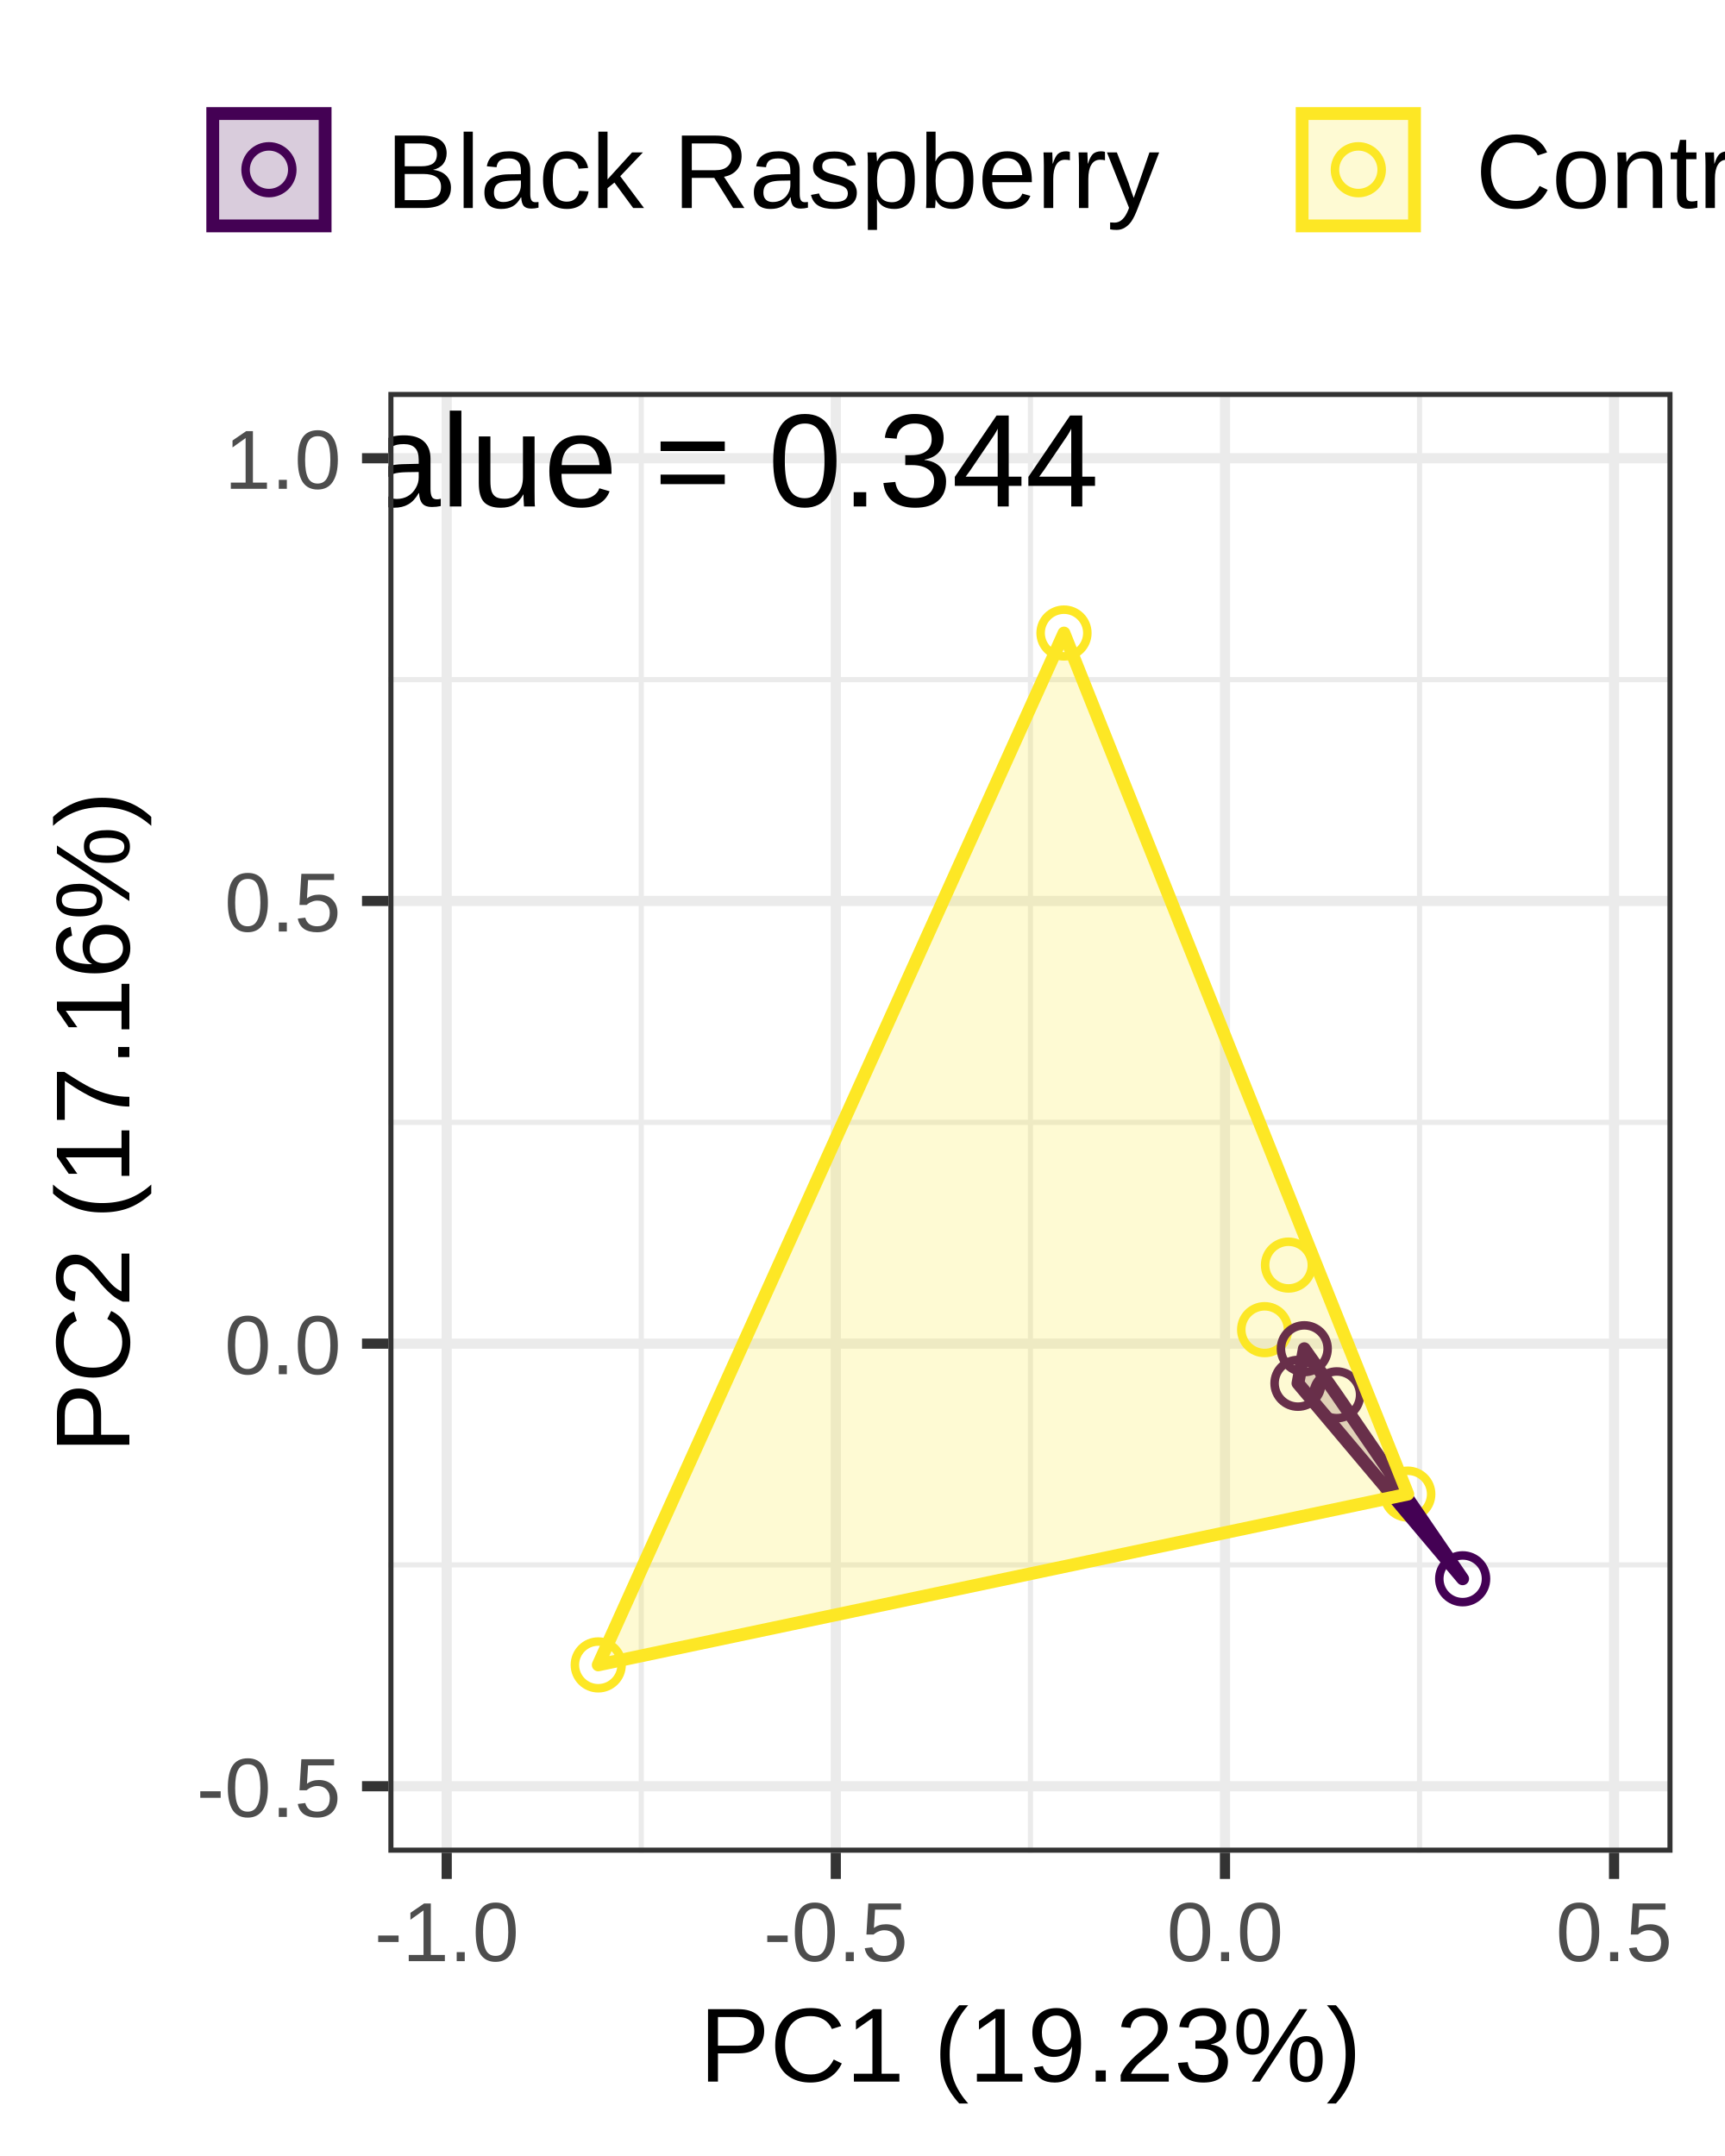
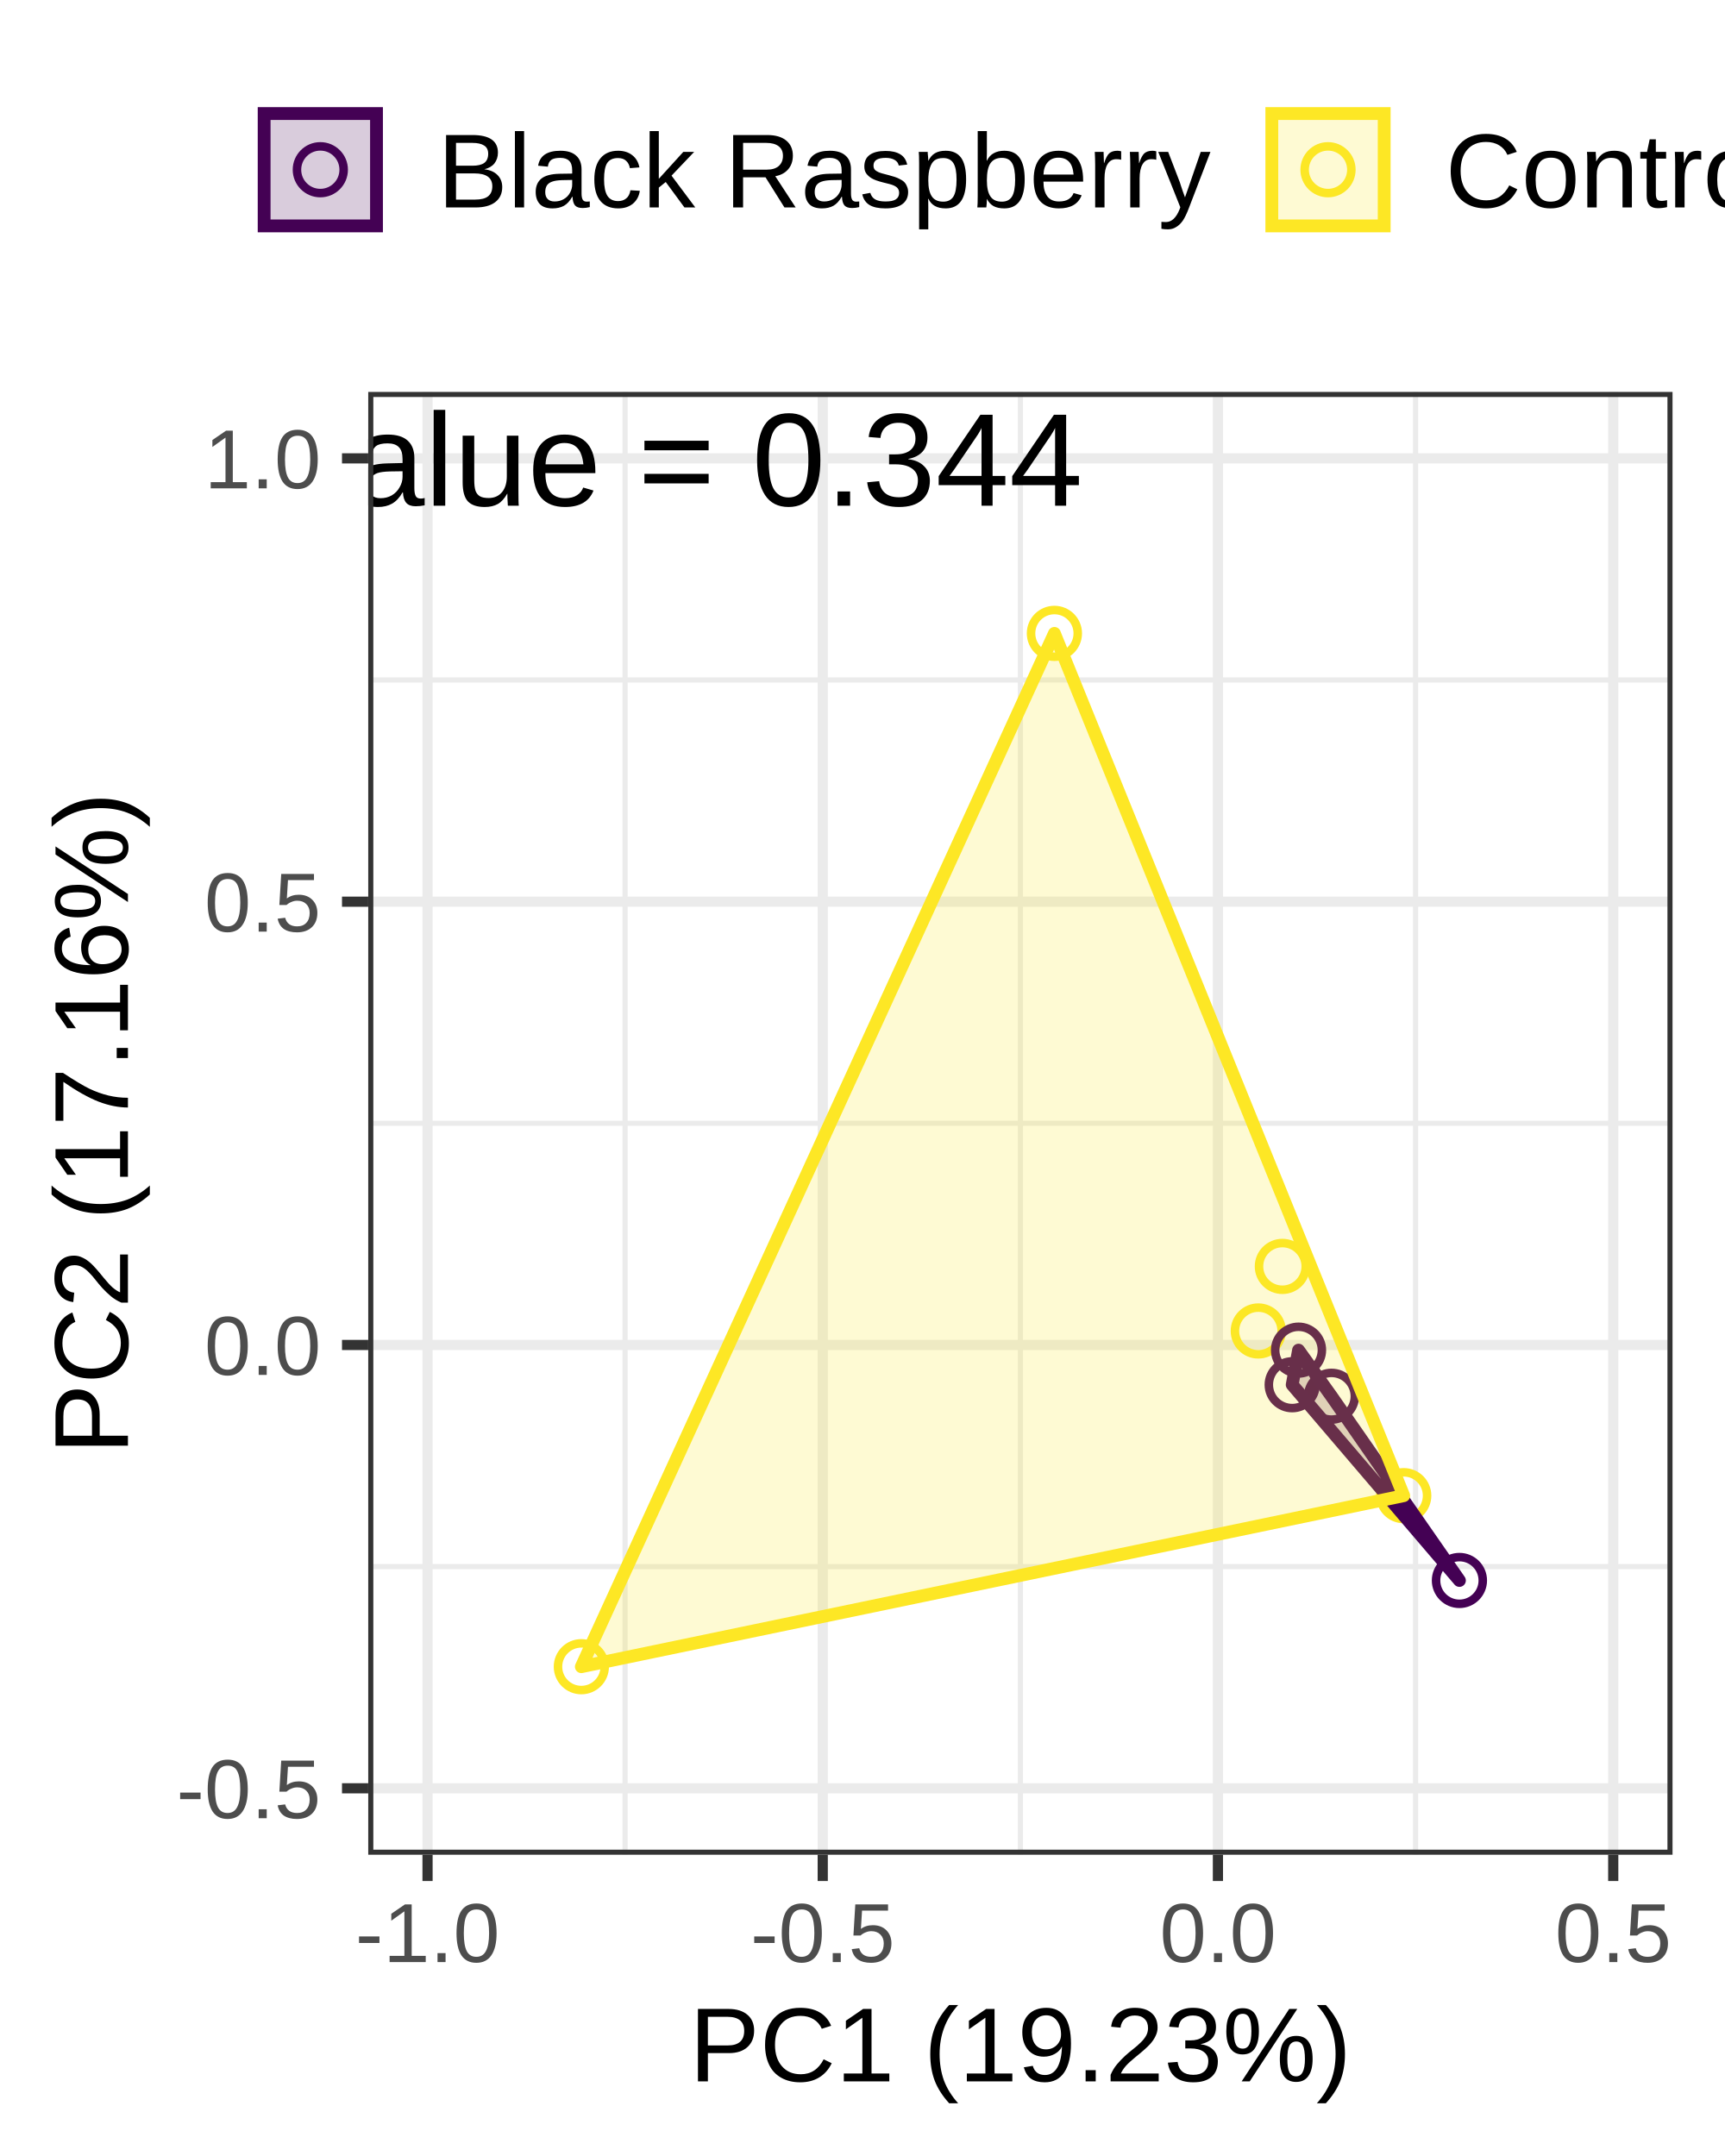
<svg xmlns="http://www.w3.org/2000/svg" class="svglite" width="144.00pt" height="180.00pt" viewBox="0 0 144.00 180.00">
  <defs>
    <style type="text/css">
    .svglite line, .svglite polyline, .svglite polygon, .svglite path, .svglite rect, .svglite circle {
      fill: none;
      stroke: #000000;
      stroke-linecap: round;
      stroke-linejoin: round;
      stroke-miterlimit: 10.00;
    }
    .svglite text {
      white-space: pre;
    }
  </style>
  </defs>
  <rect width="100%" height="100%" style="stroke: none; fill: #FFFFFF;" />
  <defs>
    <clipPath id="cpMC4wMHwxNDQuMDB8MC4wMHwxODAuMDA=">
      <rect x="0.00" y="0.00" width="144.00" height="180.00" />
    </clipPath>
  </defs>
  <g clip-path="url(#cpMC4wMHwxNDQuMDB8MC4wMHwxODAuMDA=)">
-     <rect x="-0" y="0.00" width="144.00" height="180.00" style="stroke-width: 0.85; stroke: #FFFFFF; fill: #FFFFFF;" />
+     <rect x="0.00" y="0.00" width="144.00" height="180.00" style="stroke-width: 0.85; stroke: #FFFFFF; fill: #FFFFFF;" />
  </g>
  <defs>
-     <clipPath id="cpMzIuNDJ8MTM5LjYyfDMyLjcyfDE1NC42OA==">
-       <rect x="32.42" y="32.72" width="107.20" height="121.96" />
+     <clipPath id="cpMzAuNzR8MTM5LjYyfDMyLjcyfDE1NC44NQ==">
+       <rect x="30.74" y="32.72" width="108.88" height="122.13" />
    </clipPath>
  </defs>
-   <g clip-path="url(#cpMzIuNDJ8MTM5LjYyfDMyLjcyfDE1NC42OA==)">
-     <rect x="32.42" y="32.72" width="107.20" height="121.96" style="stroke-width: 0.85; stroke: none; fill: #FFFFFF;" />
-     <polyline points="32.42,130.65 139.62,130.65 " style="stroke-width: 0.43; stroke: #EBEBEB; stroke-linecap: butt;" />
-     <polyline points="32.42,93.70 139.62,93.70 " style="stroke-width: 0.43; stroke: #EBEBEB; stroke-linecap: butt;" />
-     <polyline points="32.42,56.74 139.62,56.74 " style="stroke-width: 0.43; stroke: #EBEBEB; stroke-linecap: butt;" />
-     <polyline points="53.53,154.68 53.53,32.72 " style="stroke-width: 0.43; stroke: #EBEBEB; stroke-linecap: butt;" />
-     <polyline points="86.02,154.68 86.02,32.72 " style="stroke-width: 0.43; stroke: #EBEBEB; stroke-linecap: butt;" />
-     <polyline points="118.50,154.68 118.50,32.72 " style="stroke-width: 0.43; stroke: #EBEBEB; stroke-linecap: butt;" />
-     <polyline points="32.42,149.13 139.62,149.13 " style="stroke-width: 0.85; stroke: #EBEBEB; stroke-linecap: butt;" />
-     <polyline points="32.42,112.18 139.62,112.18 " style="stroke-width: 0.85; stroke: #EBEBEB; stroke-linecap: butt;" />
-     <polyline points="32.42,75.22 139.62,75.22 " style="stroke-width: 0.85; stroke: #EBEBEB; stroke-linecap: butt;" />
-     <polyline points="32.42,38.26 139.62,38.26 " style="stroke-width: 0.85; stroke: #EBEBEB; stroke-linecap: butt;" />
-     <polyline points="37.29,154.68 37.29,32.72 " style="stroke-width: 0.85; stroke: #EBEBEB; stroke-linecap: butt;" />
-     <polyline points="69.77,154.68 69.77,32.72 " style="stroke-width: 0.85; stroke: #EBEBEB; stroke-linecap: butt;" />
-     <polyline points="102.26,154.68 102.26,32.72 " style="stroke-width: 0.85; stroke: #EBEBEB; stroke-linecap: butt;" />
-     <polyline points="134.74,154.68 134.74,32.72 " style="stroke-width: 0.85; stroke: #EBEBEB; stroke-linecap: butt;" />
-     <circle cx="88.82" cy="52.85" r="1.95" style="stroke-width: 0.71; stroke: #FDE725;" />
-     <circle cx="49.94" cy="139.00" r="1.95" style="stroke-width: 0.71; stroke: #FDE725;" />
-     <circle cx="117.52" cy="124.74" r="1.95" style="stroke-width: 0.71; stroke: #FDE725;" />
-     <circle cx="107.56" cy="105.62" r="1.95" style="stroke-width: 0.71; stroke: #FDE725;" />
-     <circle cx="105.57" cy="111.01" r="1.95" style="stroke-width: 0.71; stroke: #FDE725;" />
-     <circle cx="122.10" cy="131.81" r="1.95" style="stroke-width: 0.71; stroke: #440154;" />
-     <circle cx="111.59" cy="116.45" r="1.95" style="stroke-width: 0.71; stroke: #440154;" />
-     <circle cx="108.88" cy="112.60" r="1.95" style="stroke-width: 0.71; stroke: #440154;" />
-     <circle cx="108.35" cy="115.49" r="1.95" style="stroke-width: 0.71; stroke: #440154;" />
-     <polygon points="122.10,131.81 108.35,115.49 108.88,112.60 111.59,116.45 " style="stroke-width: 1.07; stroke: #440154; stroke-linecap: butt; fill: #440154; fill-opacity: 0.20;" />
-     <polygon points="117.52,124.74 49.94,139.00 88.82,52.85 " style="stroke-width: 1.07; stroke: #FDE725; stroke-linecap: butt; fill: #FDE725; fill-opacity: 0.20;" />
-     <text x="53.53" y="42.28" text-anchor="middle" style="font-size: 11.04px; font-family: &quot;Liberation Sans&quot;;" textLength="88.67px" lengthAdjust="spacingAndGlyphs">p-value = 0.344</text>
-     <rect x="32.42" y="32.72" width="107.20" height="121.96" style="stroke-width: 0.85; stroke: #333333;" />
+   <g clip-path="url(#cpMzAuNzR8MTM5LjYyfDMyLjcyfDE1NC44NQ==)">
+     <rect x="30.74" y="32.72" width="108.88" height="122.13" style="stroke-width: 0.85; stroke: none; fill: #FFFFFF;" />
+     <polyline points="30.74,130.79 139.62,130.79 " style="stroke-width: 0.43; stroke: #EBEBEB; stroke-linecap: butt;" />
+     <polyline points="30.74,93.78 139.62,93.78 " style="stroke-width: 0.43; stroke: #EBEBEB; stroke-linecap: butt;" />
+     <polyline points="30.74,56.77 139.62,56.77 " style="stroke-width: 0.43; stroke: #EBEBEB; stroke-linecap: butt;" />
+     <polyline points="52.18,154.85 52.18,32.72 " style="stroke-width: 0.43; stroke: #EBEBEB; stroke-linecap: butt;" />
+     <polyline points="85.18,154.85 85.18,32.72 " style="stroke-width: 0.43; stroke: #EBEBEB; stroke-linecap: butt;" />
+     <polyline points="118.17,154.85 118.17,32.72 " style="stroke-width: 0.43; stroke: #EBEBEB; stroke-linecap: butt;" />
+     <polyline points="30.74,149.30 139.62,149.30 " style="stroke-width: 0.85; stroke: #EBEBEB; stroke-linecap: butt;" />
+     <polyline points="30.74,112.29 139.62,112.29 " style="stroke-width: 0.85; stroke: #EBEBEB; stroke-linecap: butt;" />
+     <polyline points="30.74,75.28 139.62,75.28 " style="stroke-width: 0.85; stroke: #EBEBEB; stroke-linecap: butt;" />
+     <polyline points="30.74,38.27 139.62,38.27 " style="stroke-width: 0.85; stroke: #EBEBEB; stroke-linecap: butt;" />
+     <polyline points="35.69,154.85 35.69,32.72 " style="stroke-width: 0.85; stroke: #EBEBEB; stroke-linecap: butt;" />
+     <polyline points="68.68,154.85 68.68,32.72 " style="stroke-width: 0.85; stroke: #EBEBEB; stroke-linecap: butt;" />
+     <polyline points="101.67,154.85 101.67,32.72 " style="stroke-width: 0.85; stroke: #EBEBEB; stroke-linecap: butt;" />
+     <polyline points="134.67,154.85 134.67,32.72 " style="stroke-width: 0.85; stroke: #EBEBEB; stroke-linecap: butt;" />
+     <circle cx="88.02" cy="52.88" r="1.95" style="stroke-width: 0.71; stroke: #FDE725;" />
+     <circle cx="48.53" cy="139.15" r="1.95" style="stroke-width: 0.71; stroke: #FDE725;" />
+     <circle cx="117.18" cy="124.87" r="1.95" style="stroke-width: 0.71; stroke: #FDE725;" />
+     <circle cx="107.05" cy="105.73" r="1.95" style="stroke-width: 0.71; stroke: #FDE725;" />
+     <circle cx="105.04" cy="111.12" r="1.95" style="stroke-width: 0.71; stroke: #FDE725;" />
+     <circle cx="121.83" cy="131.95" r="1.95" style="stroke-width: 0.71; stroke: #440154;" />
+     <circle cx="111.15" cy="116.57" r="1.95" style="stroke-width: 0.71; stroke: #440154;" />
+     <circle cx="108.40" cy="112.72" r="1.95" style="stroke-width: 0.71; stroke: #440154;" />
+     <circle cx="107.87" cy="115.61" r="1.95" style="stroke-width: 0.71; stroke: #440154;" />
+     <polygon points="121.83,131.95 107.87,115.61 108.40,112.72 111.15,116.57 " style="stroke-width: 1.07; stroke: #440154; stroke-linecap: butt; fill: #440154; fill-opacity: 0.20;" />
+     <polygon points="117.18,124.87 48.53,139.15 88.02,52.88 " style="stroke-width: 1.07; stroke: #FDE725; stroke-linecap: butt; fill: #FDE725; fill-opacity: 0.20;" />
+     <text x="52.18" y="42.22" text-anchor="middle" style="font-size: 11.04px; font-family: &quot;Arial&quot;;" textLength="76.36px" lengthAdjust="spacingAndGlyphs">p-value = 0.344</text>
+     <rect x="30.74" y="32.72" width="108.88" height="122.13" style="stroke-width: 0.85; stroke: #333333;" />
  </g>
  <g clip-path="url(#cpMC4wMHwxNDQuMDB8MC4wMHwxODAuMDA=)">
-     <text x="28.47" y="151.69" text-anchor="end" style="font-size: 7.00px;fill: #4D4D4D; font-family: &quot;Liberation Sans&quot;;" textLength="13.65px" lengthAdjust="spacingAndGlyphs">-0.5</text>
-     <text x="28.47" y="114.73" text-anchor="end" style="font-size: 7.00px;fill: #4D4D4D; font-family: &quot;Liberation Sans&quot;;" textLength="11.12px" lengthAdjust="spacingAndGlyphs">0.0</text>
-     <text x="28.47" y="77.77" text-anchor="end" style="font-size: 7.00px;fill: #4D4D4D; font-family: &quot;Liberation Sans&quot;;" textLength="11.12px" lengthAdjust="spacingAndGlyphs">0.5</text>
-     <text x="28.47" y="40.81" text-anchor="end" style="font-size: 7.00px;fill: #4D4D4D; font-family: &quot;Liberation Sans&quot;;" textLength="11.12px" lengthAdjust="spacingAndGlyphs">1.0</text>
-     <polyline points="30.22,149.13 32.42,149.13 " style="stroke-width: 0.85; stroke: #333333; stroke-linecap: butt;" />
-     <polyline points="30.22,112.18 32.42,112.18 " style="stroke-width: 0.85; stroke: #333333; stroke-linecap: butt;" />
-     <polyline points="30.22,75.22 32.42,75.22 " style="stroke-width: 0.85; stroke: #333333; stroke-linecap: butt;" />
-     <polyline points="30.22,38.26 32.42,38.26 " style="stroke-width: 0.85; stroke: #333333; stroke-linecap: butt;" />
-     <polyline points="37.29,156.87 37.29,154.68 " style="stroke-width: 0.85; stroke: #333333; stroke-linecap: butt;" />
-     <polyline points="69.77,156.87 69.77,154.68 " style="stroke-width: 0.85; stroke: #333333; stroke-linecap: butt;" />
-     <polyline points="102.26,156.87 102.26,154.68 " style="stroke-width: 0.85; stroke: #333333; stroke-linecap: butt;" />
-     <polyline points="134.74,156.87 134.74,154.68 " style="stroke-width: 0.85; stroke: #333333; stroke-linecap: butt;" />
-     <text x="37.29" y="163.73" text-anchor="middle" style="font-size: 7.00px;fill: #4D4D4D; font-family: &quot;Liberation Sans&quot;;" textLength="13.65px" lengthAdjust="spacingAndGlyphs">-1.0</text>
-     <text x="69.77" y="163.73" text-anchor="middle" style="font-size: 7.00px;fill: #4D4D4D; font-family: &quot;Liberation Sans&quot;;" textLength="13.65px" lengthAdjust="spacingAndGlyphs">-0.5</text>
-     <text x="102.26" y="163.73" text-anchor="middle" style="font-size: 7.00px;fill: #4D4D4D; font-family: &quot;Liberation Sans&quot;;" textLength="11.12px" lengthAdjust="spacingAndGlyphs">0.0</text>
-     <text x="134.74" y="163.73" text-anchor="middle" style="font-size: 7.00px;fill: #4D4D4D; font-family: &quot;Liberation Sans&quot;;" textLength="11.12px" lengthAdjust="spacingAndGlyphs">0.5</text>
-     <text x="86.02" y="173.79" text-anchor="middle" style="font-size: 8.80px; font-family: &quot;Liberation Sans&quot;;" textLength="60.24px" lengthAdjust="spacingAndGlyphs">PC1 (19.23%)</text>
-     <text transform="translate(10.80,93.70) rotate(-90)" text-anchor="middle" style="font-size: 8.80px; font-family: &quot;Liberation Sans&quot;;" textLength="60.24px" lengthAdjust="spacingAndGlyphs">PC2 (17.16%)</text>
-     <rect x="12.67" y="4.38" width="146.69" height="19.57" style="stroke-width: 0.85; stroke: none; fill: #FFFFFF;" />
-     <rect x="17.05" y="8.77" width="10.80" height="10.80" style="stroke-width: 0.85; stroke: none; fill: #FFFFFF;" />
-     <circle cx="22.45" cy="14.17" r="1.95" style="stroke-width: 0.71; stroke: #440154;" />
-     <rect x="17.76" y="9.48" width="9.38" height="9.38" style="stroke-width: 1.07; stroke: #440154; stroke-linecap: butt; stroke-linejoin: miter; fill: #440154; fill-opacity: 0.20;" />
-     <rect x="107.99" y="8.77" width="10.80" height="10.80" style="stroke-width: 0.85; stroke: none; fill: #FFFFFF;" />
-     <circle cx="113.39" cy="14.17" r="1.95" style="stroke-width: 0.71; stroke: #FDE725;" />
-     <rect x="108.70" y="9.48" width="9.38" height="9.38" style="stroke-width: 1.07; stroke: #FDE725; stroke-linecap: butt; stroke-linejoin: miter; fill: #FDE725; fill-opacity: 0.20;" />
-     <text x="32.24" y="17.37" style="font-size: 8.80px; font-family: &quot;Liberation Sans&quot;;" textLength="71.37px" lengthAdjust="spacingAndGlyphs">Black Raspberry</text>
-     <text x="123.18" y="17.37" style="font-size: 8.80px; font-family: &quot;Liberation Sans&quot;;" textLength="31.80px" lengthAdjust="spacingAndGlyphs">Control</text>
+     <text x="26.79" y="151.80" text-anchor="end" style="font-size: 7.00px;fill: #4D4D4D; font-family: &quot;Arial&quot;;" textLength="12.07px" lengthAdjust="spacingAndGlyphs">-0.5</text>
+     <text x="26.79" y="114.79" text-anchor="end" style="font-size: 7.00px;fill: #4D4D4D; font-family: &quot;Arial&quot;;" textLength="9.73px" lengthAdjust="spacingAndGlyphs">0.0</text>
+     <text x="26.79" y="77.78" text-anchor="end" style="font-size: 7.00px;fill: #4D4D4D; font-family: &quot;Arial&quot;;" textLength="9.73px" lengthAdjust="spacingAndGlyphs">0.5</text>
+     <text x="26.79" y="40.77" text-anchor="end" style="font-size: 7.00px;fill: #4D4D4D; font-family: &quot;Arial&quot;;" textLength="9.73px" lengthAdjust="spacingAndGlyphs">1.0</text>
+     <polyline points="28.55,149.30 30.74,149.30 " style="stroke-width: 0.85; stroke: #333333; stroke-linecap: butt;" />
+     <polyline points="28.55,112.29 30.74,112.29 " style="stroke-width: 0.85; stroke: #333333; stroke-linecap: butt;" />
+     <polyline points="28.55,75.28 30.74,75.28 " style="stroke-width: 0.85; stroke: #333333; stroke-linecap: butt;" />
+     <polyline points="28.55,38.27 30.74,38.27 " style="stroke-width: 0.85; stroke: #333333; stroke-linecap: butt;" />
+     <polyline points="35.69,157.04 35.69,154.85 " style="stroke-width: 0.85; stroke: #333333; stroke-linecap: butt;" />
+     <polyline points="68.68,157.04 68.68,154.85 " style="stroke-width: 0.85; stroke: #333333; stroke-linecap: butt;" />
+     <polyline points="101.67,157.04 101.67,154.85 " style="stroke-width: 0.85; stroke: #333333; stroke-linecap: butt;" />
+     <polyline points="134.67,157.04 134.67,154.85 " style="stroke-width: 0.85; stroke: #333333; stroke-linecap: butt;" />
+     <text x="35.69" y="163.81" text-anchor="middle" style="font-size: 7.00px;fill: #4D4D4D; font-family: &quot;Arial&quot;;" textLength="12.07px" lengthAdjust="spacingAndGlyphs">-1.0</text>
+     <text x="68.68" y="163.81" text-anchor="middle" style="font-size: 7.00px;fill: #4D4D4D; font-family: &quot;Arial&quot;;" textLength="12.07px" lengthAdjust="spacingAndGlyphs">-0.5</text>
+     <text x="101.67" y="163.81" text-anchor="middle" style="font-size: 7.00px;fill: #4D4D4D; font-family: &quot;Arial&quot;;" textLength="9.73px" lengthAdjust="spacingAndGlyphs">0.0</text>
+     <text x="134.67" y="163.81" text-anchor="middle" style="font-size: 7.00px;fill: #4D4D4D; font-family: &quot;Arial&quot;;" textLength="9.73px" lengthAdjust="spacingAndGlyphs">0.5</text>
+     <text x="85.18" y="173.77" text-anchor="middle" style="font-size: 8.80px; font-family: &quot;Arial&quot;;" textLength="55.28px" lengthAdjust="spacingAndGlyphs">PC1 (19.23%)</text>
+     <text transform="translate(10.68,93.78) rotate(-90)" text-anchor="middle" style="font-size: 8.80px; font-family: &quot;Arial&quot;;" textLength="55.28px" lengthAdjust="spacingAndGlyphs">PC2 (17.16%)</text>
+     <rect x="16.96" y="4.38" width="136.44" height="19.57" style="stroke-width: 0.85; stroke: none; fill: #FFFFFF;" />
+     <rect x="21.34" y="8.77" width="10.80" height="10.80" style="stroke-width: 0.85; stroke: none; fill: #FFFFFF;" />
+     <circle cx="26.74" cy="14.17" r="1.95" style="stroke-width: 0.71; stroke: #440154;" />
+     <rect x="22.05" y="9.48" width="9.38" height="9.38" style="stroke-width: 1.07; stroke: #440154; stroke-linecap: butt; stroke-linejoin: miter; fill: #440154; fill-opacity: 0.20;" />
+     <rect x="105.46" y="8.77" width="10.80" height="10.80" style="stroke-width: 0.85; stroke: none; fill: #FFFFFF;" />
+     <circle cx="110.86" cy="14.17" r="1.95" style="stroke-width: 0.71; stroke: #FDE725;" />
+     <rect x="106.17" y="9.48" width="9.38" height="9.38" style="stroke-width: 1.07; stroke: #FDE725; stroke-linecap: butt; stroke-linejoin: miter; fill: #FDE725; fill-opacity: 0.20;" />
+     <text x="36.52" y="17.32" style="font-size: 8.80px; font-family: &quot;Arial&quot;;" textLength="64.56px" lengthAdjust="spacingAndGlyphs">Black Raspberry</text>
+     <text x="120.65" y="17.32" style="font-size: 8.80px; font-family: &quot;Arial&quot;;" textLength="28.37px" lengthAdjust="spacingAndGlyphs">Control</text>
  </g>
</svg>
